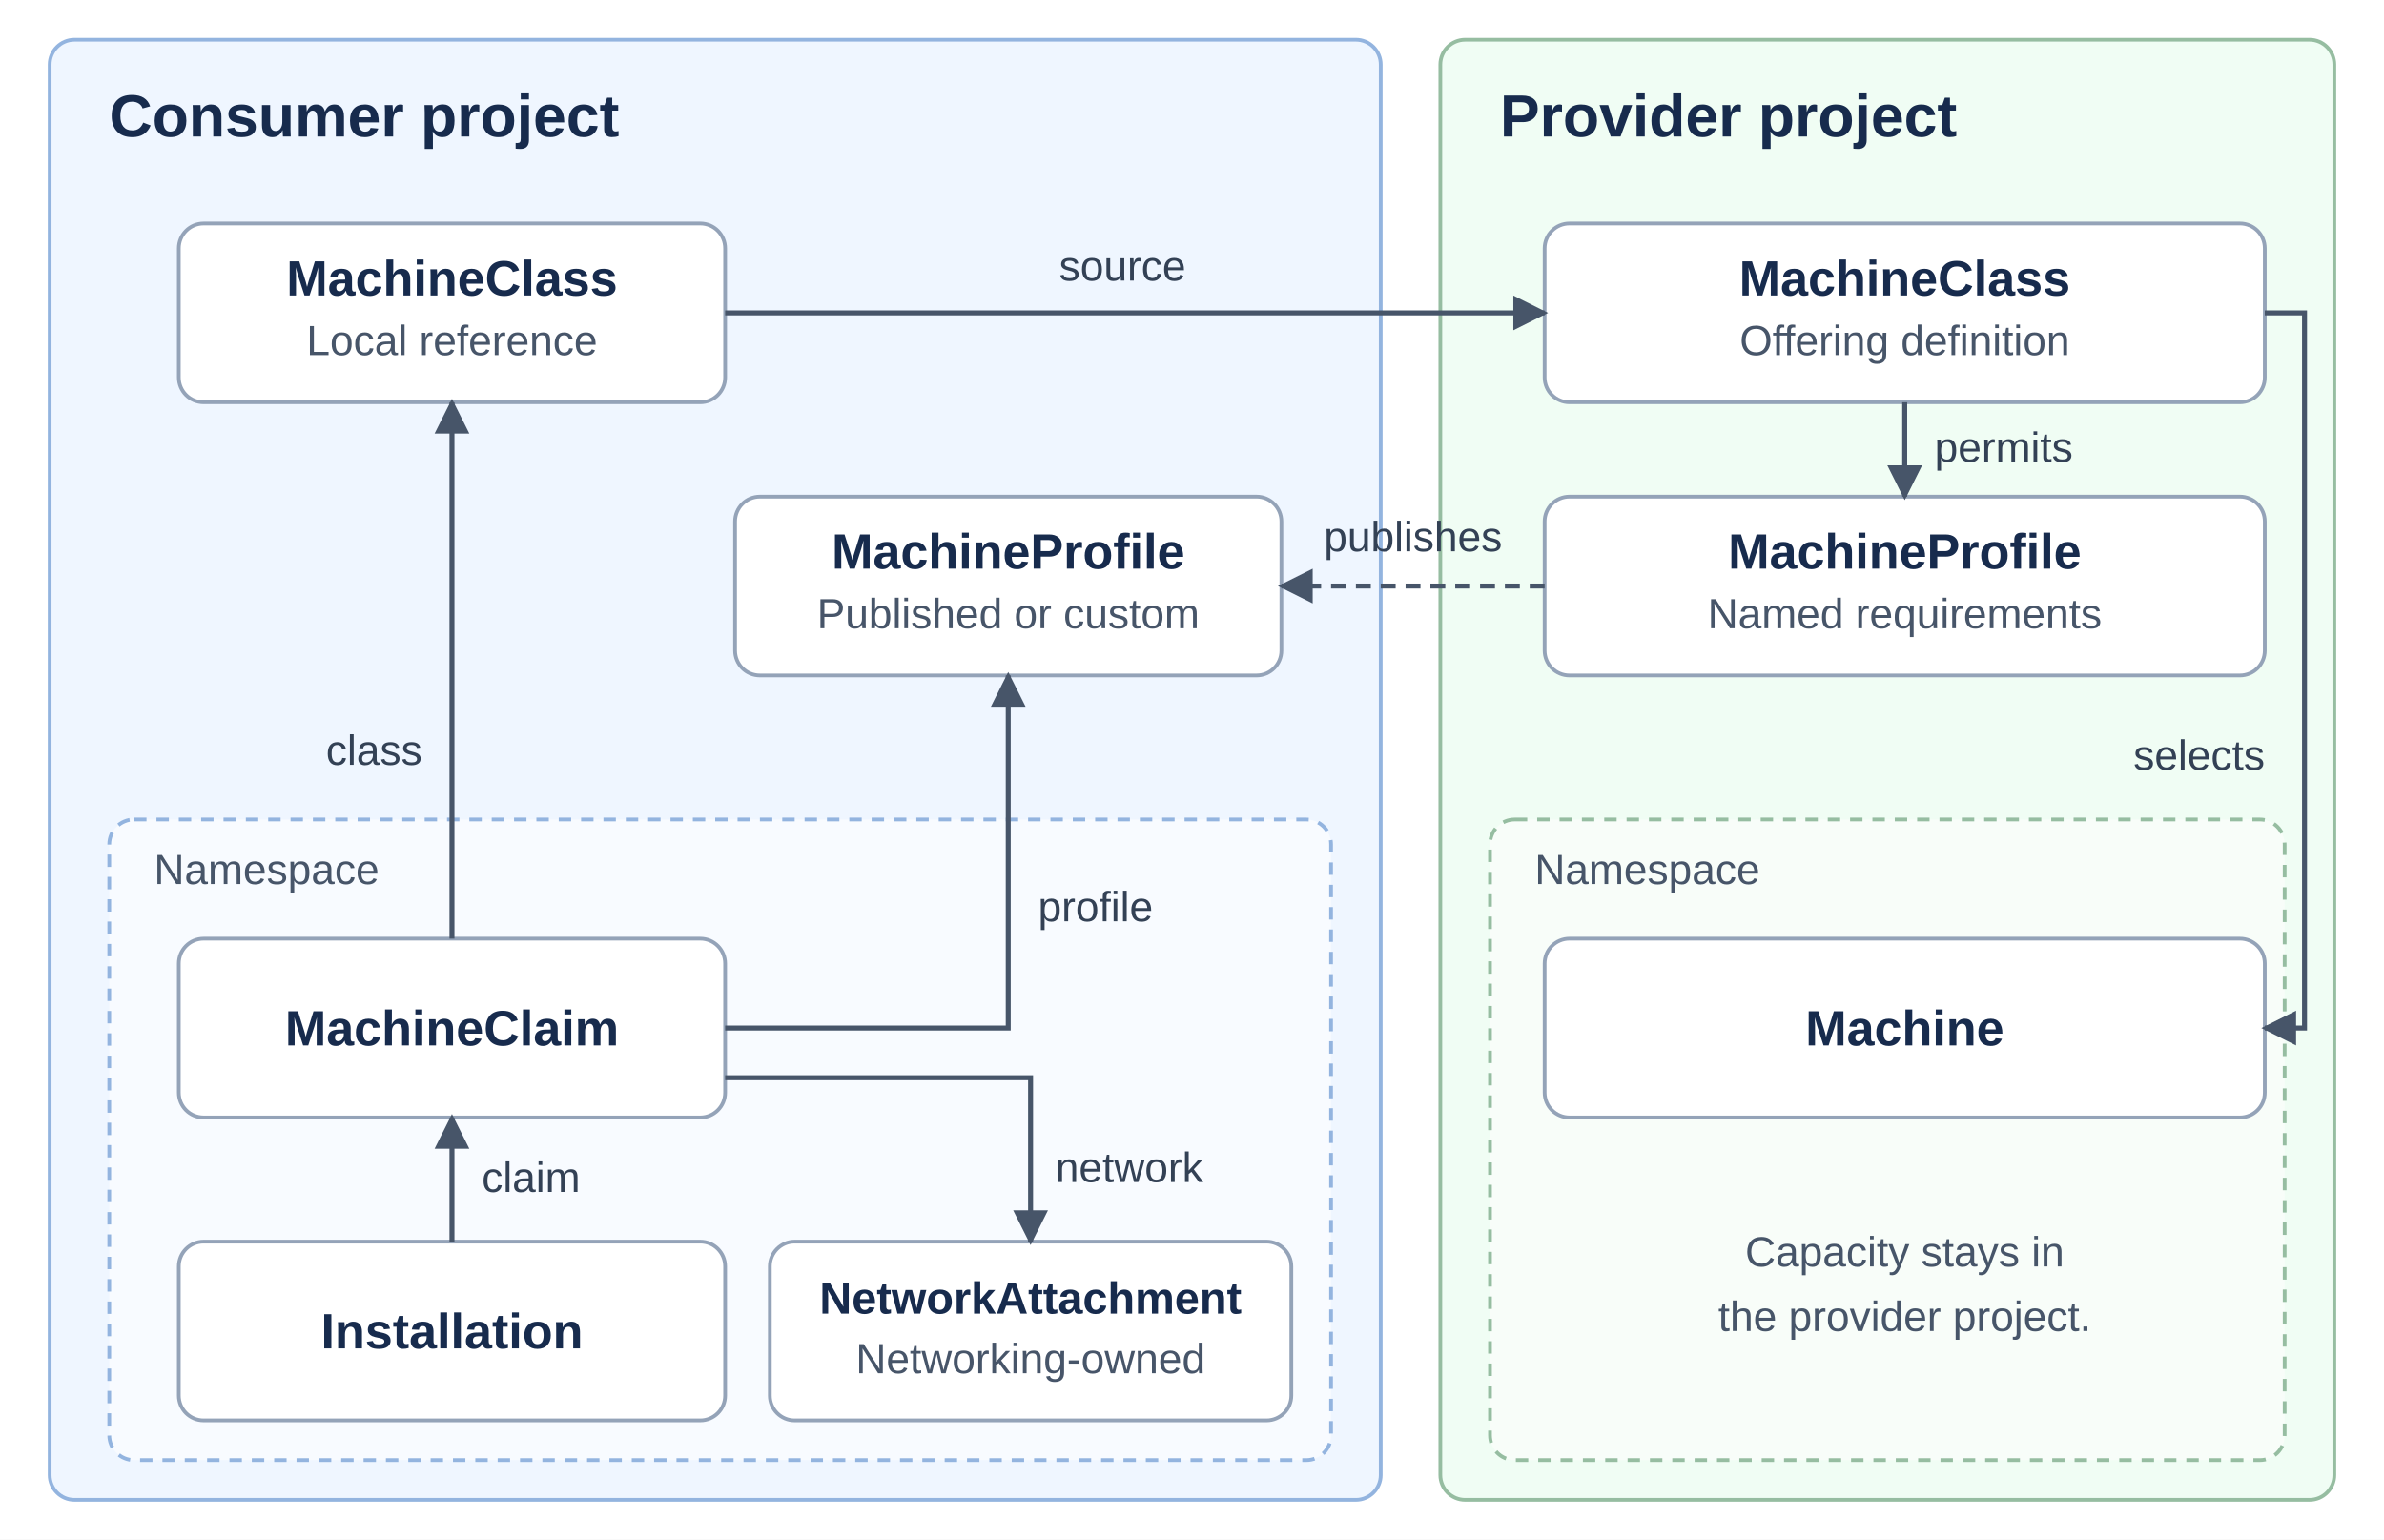
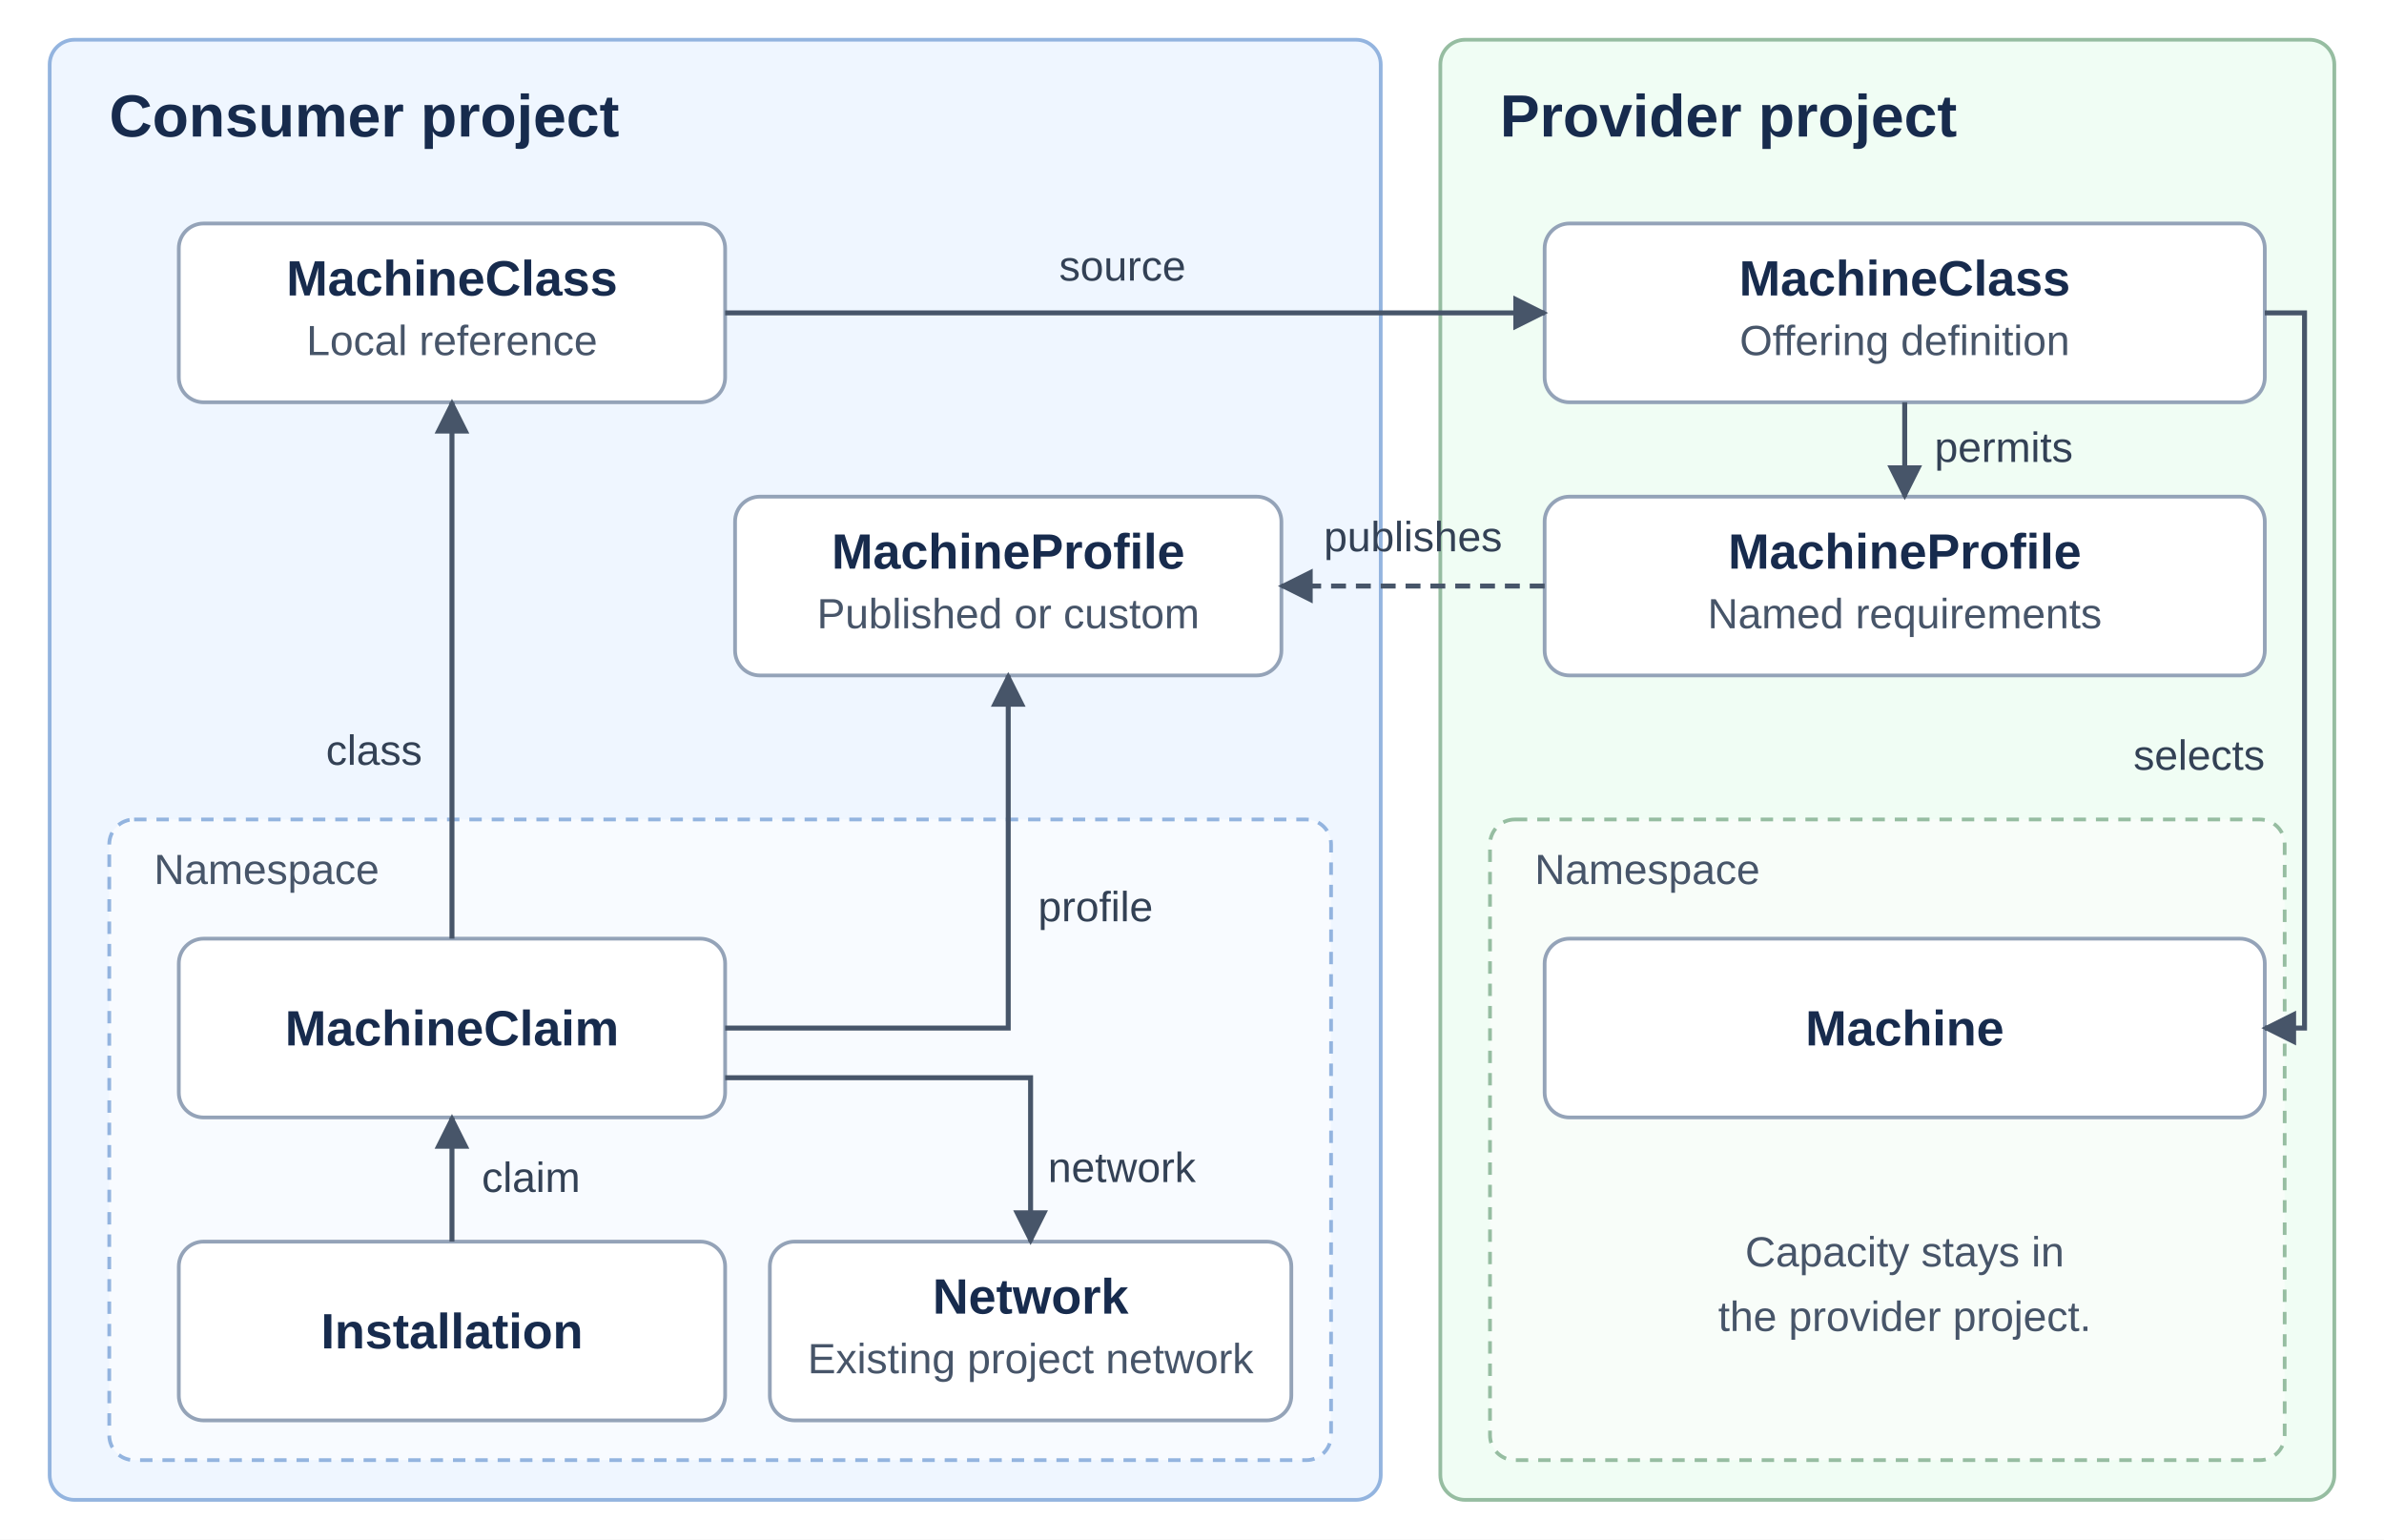
<svg xmlns="http://www.w3.org/2000/svg" width="960" height="620" viewBox="0 0 960 620" role="img" aria-labelledby="title description">
  <defs>
    <marker id="arrow" viewBox="0 0 10 10" refX="9" refY="5" markerWidth="7" markerHeight="7" orient="auto-start-reverse">
      <path d="M 0 0 L 10 5 L 0 10 z" fill="#475569" />
    </marker>
  </defs>
  <style>
    text { font-family: Arial, Helvetica, sans-serif; fill: #172b4d; }
    .heading { font-size: 24px; font-weight: 700; }
    .label { font-size: 20px; font-weight: 700; }
    .detail { font-size: 17px; fill: #475569; }
    .edge { font-size: 17px; fill: #334155; }
    .line { fill: none; stroke: #475569; stroke-width: 2; marker-end: url(#arrow); }
  </style>
  <rect width="960" height="620" fill="white" />
  <rect x="20" y="16" width="536" height="588" rx="10" fill="#eff6ff" stroke="#93b4df" stroke-width="1.5" />
  <rect x="580" y="16" width="360" height="588" rx="10" fill="#f0fdf4" stroke="#96bda1" stroke-width="1.5" />
  <text x="44" y="55" class="heading" text-anchor="start">Consumer project</text>
  <text x="604" y="55" class="heading" text-anchor="start">Provider project</text>
  <rect x="72" y="90" width="220" height="72" rx="10" fill="#ffffff" stroke="#94a3b8" stroke-width="1.5" />
  <text x="182.0" y="119" class="label" text-anchor="middle">MachineClass</text>
  <text x="182.0" y="143" class="detail" text-anchor="middle">Local reference</text>
  <rect x="622" y="90" width="290" height="72" rx="10" fill="#ffffff" stroke="#94a3b8" stroke-width="1.5" />
  <text x="767.0" y="119" class="label" text-anchor="middle">MachineClass</text>
  <text x="767.0" y="143" class="detail" text-anchor="middle">Offering definition</text>
  <rect x="296" y="200" width="220" height="72" rx="10" fill="#ffffff" stroke="#94a3b8" stroke-width="1.5" />
  <text x="406.0" y="229" class="label" text-anchor="middle">MachineProfile</text>
  <text x="406.0" y="253" class="detail" text-anchor="middle">Published or custom</text>
  <rect x="622" y="200" width="290" height="72" rx="10" fill="#ffffff" stroke="#94a3b8" stroke-width="1.5" />
  <text x="767.0" y="229" class="label" text-anchor="middle">MachineProfile</text>
  <text x="767.0" y="253" class="detail" text-anchor="middle">Named requirements</text>
  <path d="M 292 126 L 622 126" class="line" />
  <text x="452" y="113" class="edge" text-anchor="middle">source</text>
  <path d="M 622 236 L 516 236" class="line" stroke-dasharray="6 4" />
  <text x="569" y="222" class="edge" text-anchor="middle">publishes</text>
  <path d="M 767 162 L 767 200" class="line" />
  <text x="779" y="186" class="edge" text-anchor="start">permits</text>
  <rect x="44" y="330" width="492" height="258" rx="10" fill="#f8fbff" stroke="#93b4df" stroke-width="1.5" stroke-dasharray="5 4" />
  <rect x="600" y="330" width="320" height="258" rx="10" fill="#f8fdf9" stroke="#96bda1" stroke-width="1.5" stroke-dasharray="5 4" />
  <text x="62" y="356" class="detail" text-anchor="start">Namespace</text>
  <text x="618" y="356" class="detail" text-anchor="start">Namespace</text>
  <rect x="72" y="378" width="220" height="72" rx="10" fill="#ffffff" stroke="#94a3b8" stroke-width="1.5" />
  <text x="182.0" y="421" class="label" text-anchor="middle">MachineClaim</text>
  <rect x="72" y="500" width="220" height="72" rx="10" fill="#ffffff" stroke="#94a3b8" stroke-width="1.5" />
  <text x="182.0" y="543" class="label" text-anchor="middle">Installation</text>
  <rect x="622" y="378" width="290" height="72" rx="10" fill="#ffffff" stroke="#94a3b8" stroke-width="1.5" />
  <text x="767.0" y="421" class="label" text-anchor="middle">Machine</text>
  <path d="M 182 378 L 182 162" class="line" />
  <text x="170" y="308" class="edge" text-anchor="end">class</text>
  <path d="M 292 414 L 406 414 L 406 272" class="line" />
  <text x="418" y="371" class="edge" text-anchor="start">profile</text>
  <path d="M 182 500 L 182 450" class="line" />
  <text x="194" y="480" class="edge" text-anchor="start">claim</text>
  <rect x="310" y="500" width="210" height="72" rx="10" fill="#ffffff" stroke="#94a3b8" stroke-width="1.5" />
-   <text x="415" y="529" class="label" style="font-size:18px" text-anchor="middle">NetworkAttachment</text>
-   <text x="415" y="553" class="detail" text-anchor="middle">Networking-owned</text>
+   <text x="415" y="529" class="label" style="font-size:20px" text-anchor="middle">Network</text>
+   <text x="415" y="553" class="detail" text-anchor="middle">Existing project network</text>
  <path d="M 292 434 L 415 434 L 415 500" class="line" />
-   <text x="425" y="476" class="edge" text-anchor="start">network</text>
+   <text x="422" y="476" class="edge" text-anchor="start">network</text>
  <path d="M 912 126 L 928 126 L 928 414 L 912 414" class="line" />
  <text x="912" y="310" class="edge" text-anchor="end">selects</text>
  <text x="767" y="510" class="detail" text-anchor="middle">Capacity stays in</text>
  <text x="767" y="536" class="detail" text-anchor="middle">the provider project.</text>
</svg>
